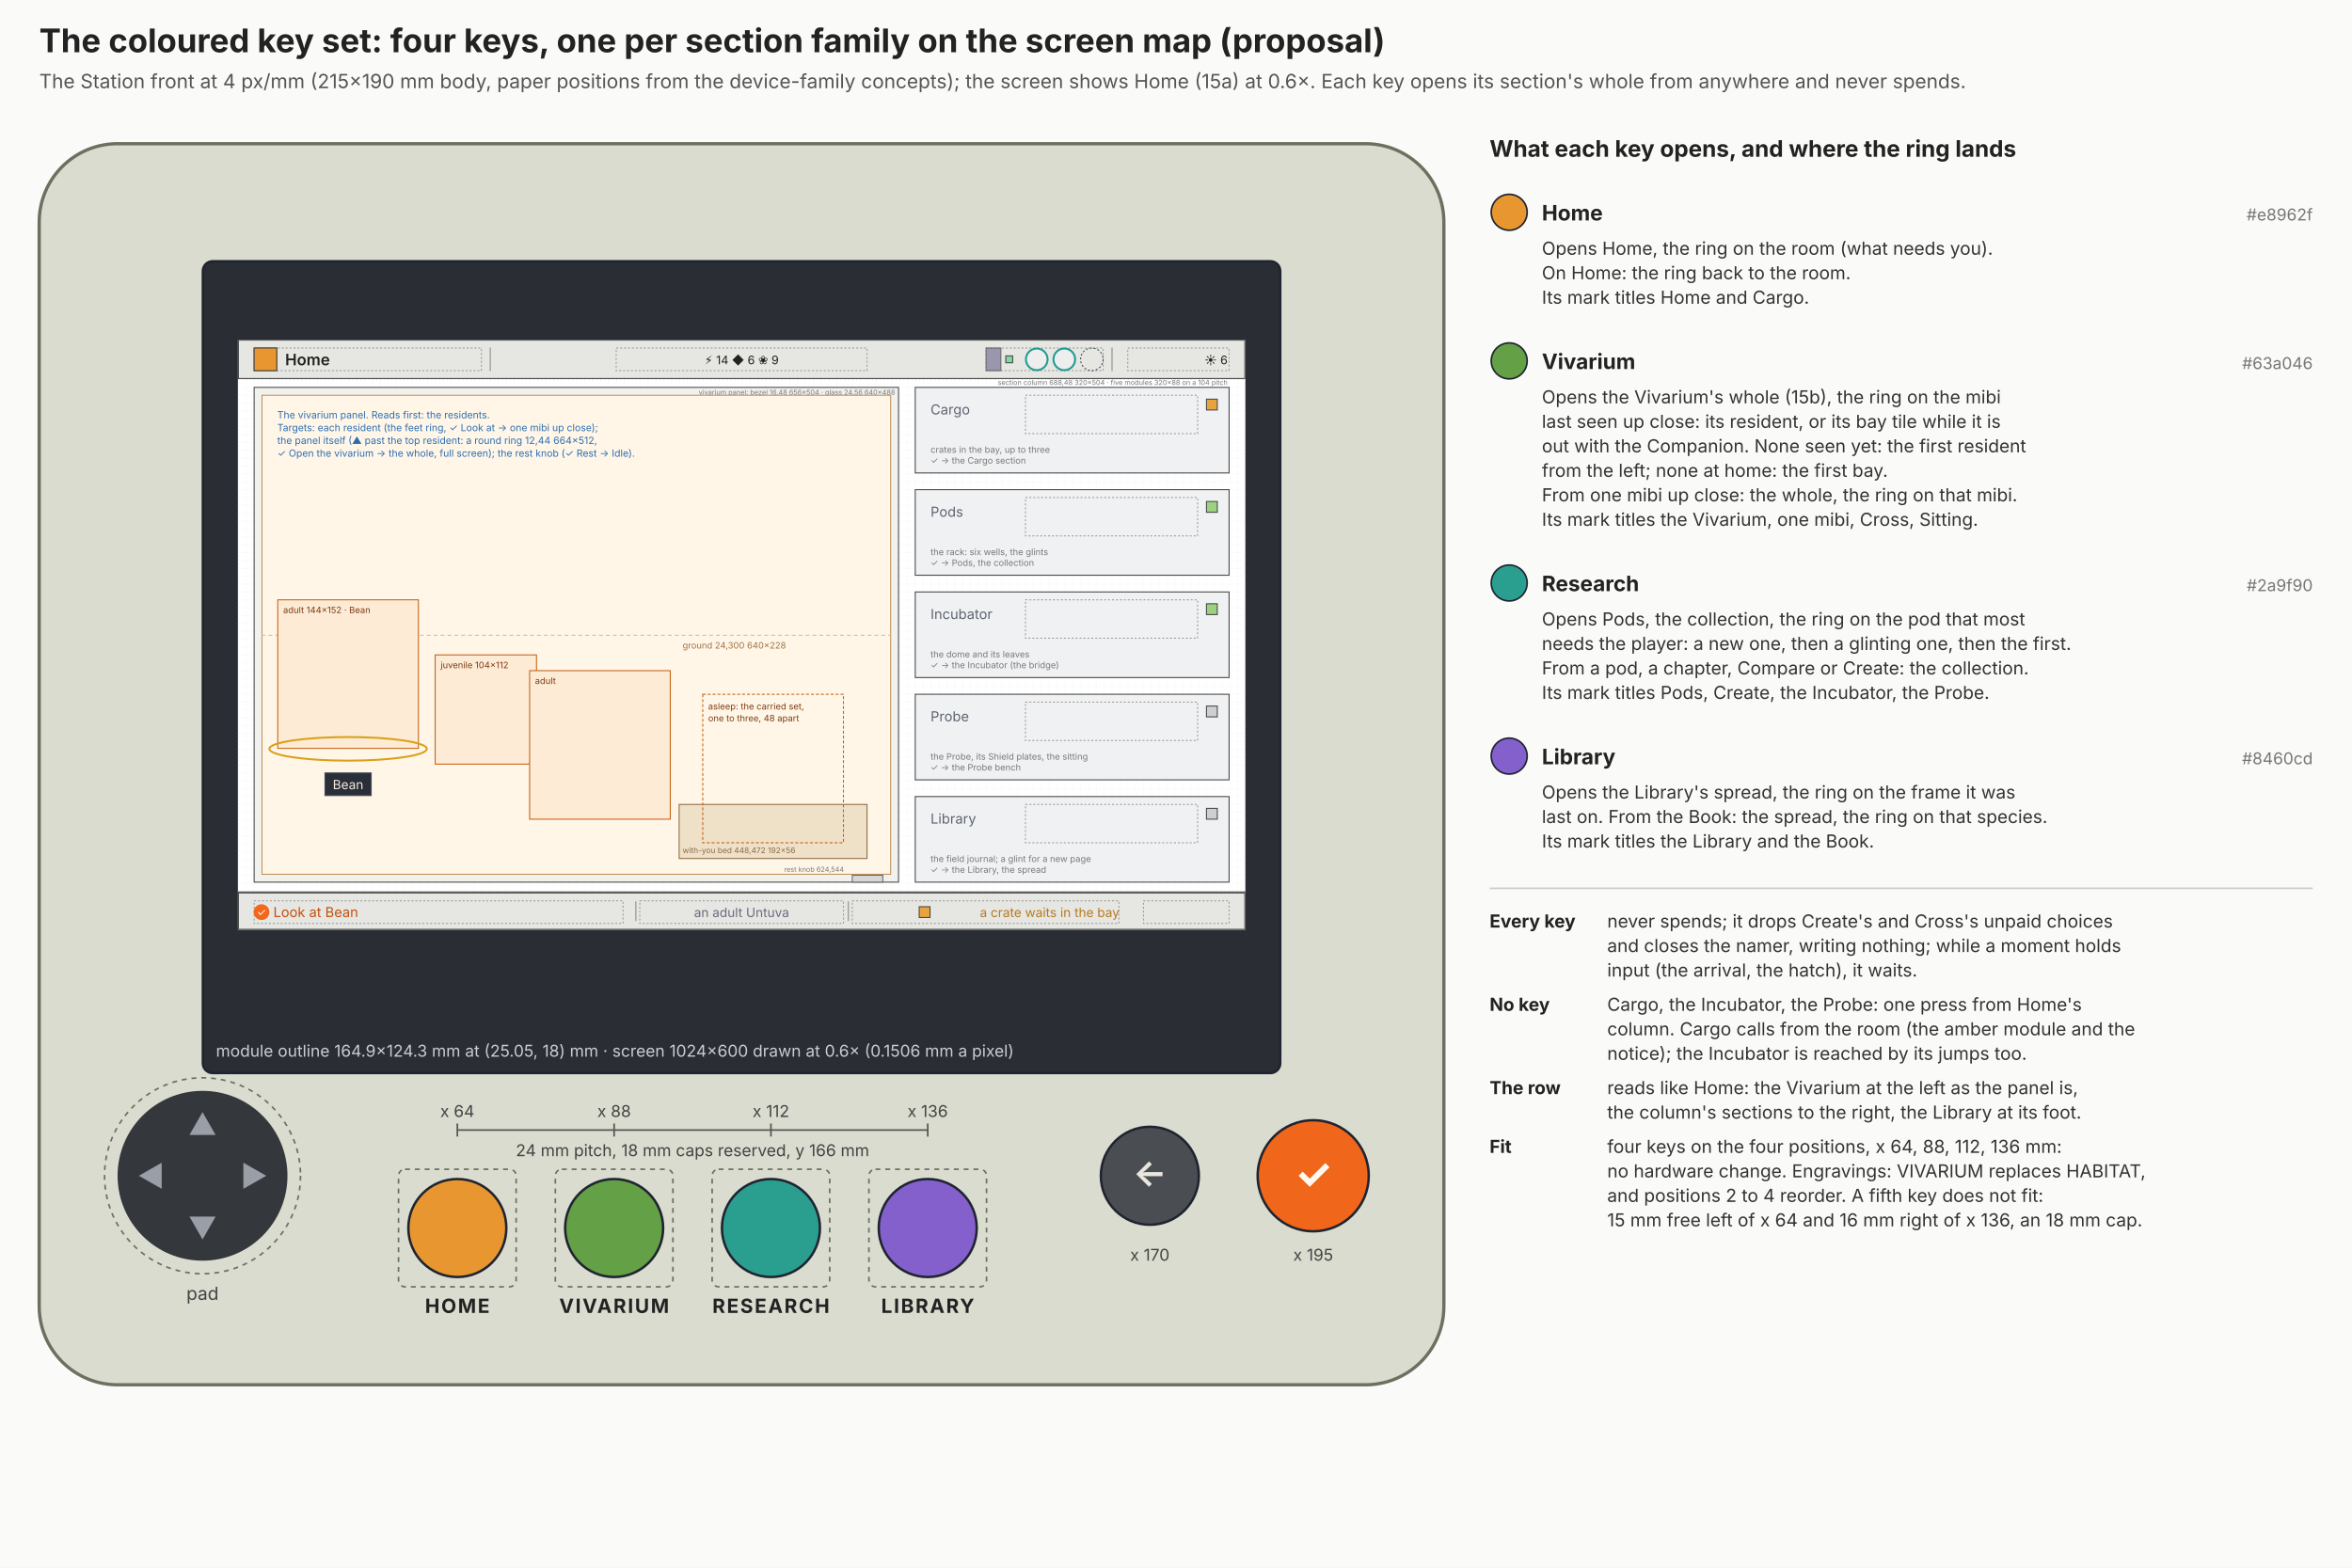
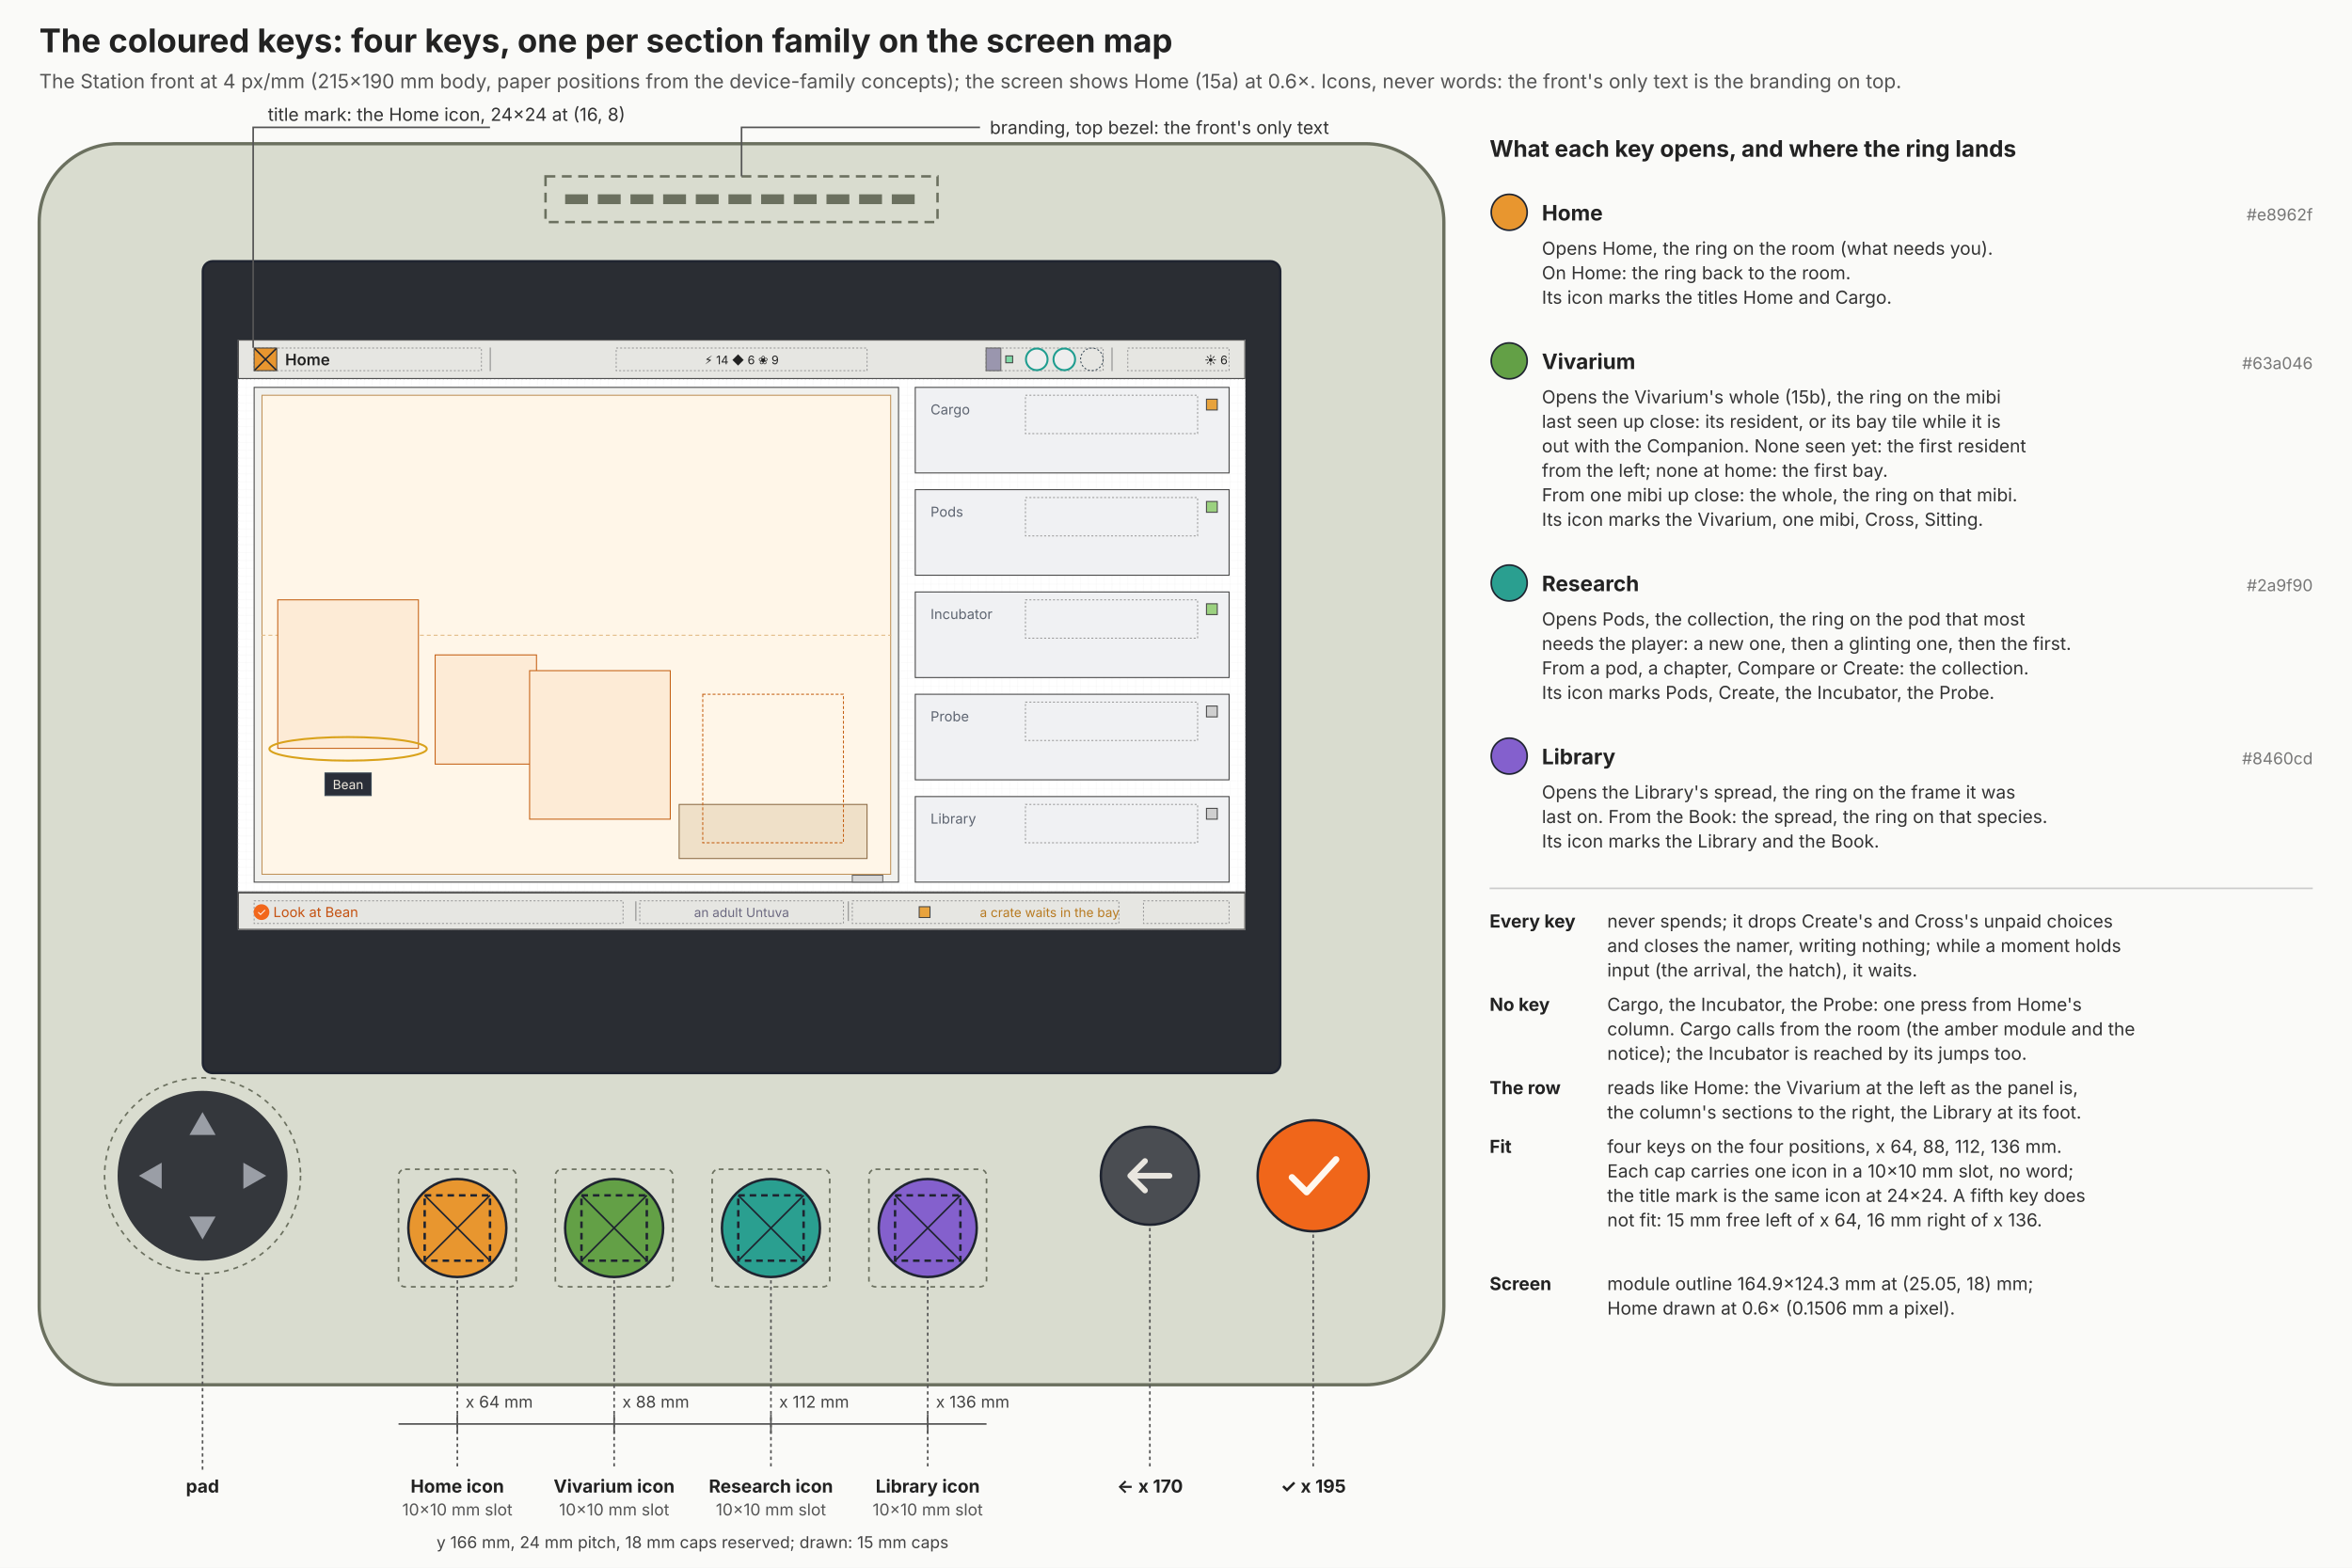
<svg xmlns="http://www.w3.org/2000/svg" viewBox="0 0 1440 960" width="1440" height="960" font-family="Inter, ui-sans-serif, system-ui, sans-serif">
  <rect width="1440" height="960" fill="#fafaf8" />
-   <text x="24" y="32" font-size="20" fill="#222" font-weight="700">The coloured key set: four keys, one per section family on the screen map (proposal)</text>
-   <text x="24" y="54" font-size="12" fill="#555">The Station front at 4 px/mm (215×190 mm body, paper positions from the device-family concepts); the screen shows Home (15a) at 0.6×. Each key opens its section's whole from anywhere and never spends.</text>
+   <text x="24" y="32" font-size="20" fill="#222" font-weight="700">The coloured keys: four keys, one per section family on the screen map</text>
+   <text x="24" y="54" font-size="12" fill="#555">The Station front at 4 px/mm (215×190 mm body, paper positions from the device-family concepts); the screen shows Home (15a) at 0.6×. Icons, never words: the front's only text is the branding on top.</text>
  <rect x="24" y="88" width="860" height="760" rx="48" fill="#d9dccf" stroke="#6b705f" stroke-width="2" />
  <rect x="124.2" y="160" width="659.6" height="497.1" rx="6" fill="#2a2d33" stroke="#1f2430" stroke-width="1.5" />
  <svg x="145.6" y="208.0" width="616.9" height="361.4" viewBox="0 0 1024 600">
    <defs>
      <pattern id="g8h" width="8" height="8" patternUnits="userSpaceOnUse">
        <path d="M8 0H0V8" fill="none" stroke="#efefef" stroke-width="0.5" />
      </pattern>
    </defs>
    <rect width="1024" height="600" fill="#ffffff" />
    <rect width="1024" height="600" fill="url(#g8h)" />
    <rect x="0.5" y="40.5" width="1023" height="521" fill="none" stroke="#ddd" stroke-width="1" stroke-dasharray="1 3" />
    <rect x="16.5" y="48.5" width="655" height="503" fill="#f1f1ee" stroke="#444" stroke-width="1" />
-     <text x="668" y="56" font-size="7" fill="#777" text-anchor="end">vivarium panel: bezel 16,48 656×504 · glass 24,56 640×488</text>
    <rect x="24.5" y="56.5" width="639" height="487" fill="#fff6e8" stroke="#bf9157" stroke-width="1" />
    <line x1="24" y1="300.5" x2="664" y2="300.5" stroke="#e0b880" stroke-dasharray="4 3" />
-     <text x="452" y="314" font-size="9" fill="#a07040">ground 24,300 640×228</text>
-     <text x="40" y="80" font-size="10" fill="#2b6cb0">The vivarium panel. Reads first: the residents.</text>
-     <text x="40" y="93" font-size="10" fill="#2b6cb0">Targets: each resident (the feet ring, ✓ Look at → one mibi up close);</text>
-     <text x="40" y="106" font-size="10" fill="#2b6cb0">the panel itself (▲ past the top resident: a round ring 12,44 664×512,</text>
-     <text x="40" y="119" font-size="10" fill="#2b6cb0">✓ Open the vivarium → the whole, full screen); the rest knob (✓ Rest → Idle).</text>
    <rect x="40.5" y="264.5" width="143" height="151" fill="#fdebd6" stroke="#c45f12" stroke-width="1" />
-     <text x="46" y="278" font-size="9" fill="#7d3a10">adult 144×152 · Bean</text>
    <ellipse cx="112" cy="416" rx="80" ry="12" fill="none" stroke="#d9a21b" stroke-width="2" />
    <rect x="88.5" y="440.5" width="47" height="23" fill="#2a2e38" stroke="#3c4b57" stroke-width="1" />
    <text x="112" y="457" font-size="13" fill="#f1ebdf" text-anchor="middle">Bean</text>
    <rect x="200.5" y="320.5" width="103" height="111" fill="#fdebd6" stroke="#c45f12" stroke-width="1" />
-     <text x="206" y="334" font-size="9" fill="#7d3a10">juvenile 104×112</text>
    <rect x="296.5" y="336.5" width="143" height="151" fill="#fdebd6" stroke="#c45f12" stroke-width="1" />
-     <text x="302" y="350" font-size="9" fill="#7d3a10">adult</text>
    <rect x="448.5" y="472.5" width="191" height="55" fill="#efe0c8" stroke="#8a6a44" stroke-width="1" />
    <rect x="472.5" y="360.5" width="143" height="151" fill="none" stroke="#c45f12" stroke-width="1" stroke-dasharray="3 2" />
-     <text x="478" y="376" font-size="9" fill="#7d3a10">asleep: the carried set,</text>
-     <text x="478" y="388" font-size="9" fill="#7d3a10">one to three, 48 apart</text>
-     <text x="452" y="522" font-size="8" fill="#8a6a44">with-you bed 448,472 192×56</text>
    <rect x="624.5" y="544.5" width="31" height="7" fill="#d8d8d8" stroke="#666" stroke-width="1" />
-     <text x="616" y="541" font-size="7" fill="#777" text-anchor="end">rest knob 624,544</text>
    <rect x="688.5" y="48.5" width="319" height="87" fill="#f0f1f3" stroke="#444" stroke-width="1" />
    <text x="704" y="76" font-size="14" fill="#5d6470">Cargo</text>
    <rect x="984.5" y="60.5" width="11" height="11" fill="#e8a33d" stroke="#444" stroke-width="1" />
    <rect x="800.5" y="56.5" width="175" height="39" fill="none" stroke="#999" stroke-width="1" stroke-dasharray="2 2" />
-     <text x="704" y="115" font-size="9" fill="#777">crates in the bay, up to three</text>
-     <text x="704" y="126" font-size="9" fill="#777">✓ → the Cargo section</text>
    <rect x="688.5" y="152.5" width="319" height="87" fill="#f0f1f3" stroke="#444" stroke-width="1" />
    <text x="704" y="180" font-size="14" fill="#5d6470">Pods</text>
    <rect x="984.5" y="164.5" width="11" height="11" fill="#9bd17f" stroke="#444" stroke-width="1" />
    <rect x="800.5" y="160.5" width="175" height="39" fill="none" stroke="#999" stroke-width="1" stroke-dasharray="2 2" />
-     <text x="704" y="219" font-size="9" fill="#777">the rack: six wells, the glints</text>
-     <text x="704" y="230" font-size="9" fill="#777">✓ → Pods, the collection</text>
    <rect x="688.5" y="256.5" width="319" height="87" fill="#f0f1f3" stroke="#444" stroke-width="1" />
    <text x="704" y="284" font-size="14" fill="#5d6470">Incubator</text>
    <rect x="984.5" y="268.5" width="11" height="11" fill="#9bd17f" stroke="#444" stroke-width="1" />
    <rect x="800.5" y="264.5" width="175" height="39" fill="none" stroke="#999" stroke-width="1" stroke-dasharray="2 2" />
-     <text x="704" y="323" font-size="9" fill="#777">the dome and its leaves</text>
-     <text x="704" y="334" font-size="9" fill="#777">✓ → the Incubator (the bridge)</text>
    <rect x="688.5" y="360.5" width="319" height="87" fill="#f0f1f3" stroke="#444" stroke-width="1" />
    <text x="704" y="388" font-size="14" fill="#5d6470">Probe</text>
    <rect x="984.5" y="372.5" width="11" height="11" fill="#cfcfcf" stroke="#444" stroke-width="1" />
    <rect x="800.5" y="368.5" width="175" height="39" fill="none" stroke="#999" stroke-width="1" stroke-dasharray="2 2" />
-     <text x="704" y="427" font-size="9" fill="#777">the Probe, its Shield plates, the sitting</text>
-     <text x="704" y="438" font-size="9" fill="#777">✓ → the Probe bench</text>
    <rect x="688.5" y="464.5" width="319" height="87" fill="#f0f1f3" stroke="#444" stroke-width="1" />
    <text x="704" y="492" font-size="14" fill="#5d6470">Library</text>
    <rect x="984.5" y="476.5" width="11" height="11" fill="#cfcfcf" stroke="#444" stroke-width="1" />
    <rect x="800.5" y="472.5" width="175" height="39" fill="none" stroke="#999" stroke-width="1" stroke-dasharray="2 2" />
-     <text x="704" y="531" font-size="9" fill="#777">the field journal; a glint for a new page</text>
-     <text x="704" y="542" font-size="9" fill="#777">✓ → the Library, the spread</text>
-     <text x="1006" y="46" font-size="7" fill="#777" text-anchor="end">section column 688,48 320×504 · five modules 320×88 on a 104 pitch</text>
    <rect x="0.5" y="0.5" width="1023" height="39" fill="#e6e6e2" stroke="#444" stroke-width="1" />
    <rect x="16.5" y="8.5" width="231" height="23" fill="none" stroke="#999" stroke-width="1" stroke-dasharray="2 2" />
-     <rect x="16.5" y="8.5" width="23" height="23" fill="#dcdcdc" stroke="#666" stroke-width="1" />
    <text x="48" y="26" font-size="16" fill="#222" font-weight="600">Home</text>
    <line x1="256.5" y1="8" x2="256.5" y2="32" stroke="#888" />
    <line x1="888.5" y1="8" x2="888.5" y2="32" stroke="#888" />
    <rect x="384.5" y="8.5" width="255" height="23" fill="none" stroke="#999" stroke-width="1" stroke-dasharray="2 2" />
    <text x="512" y="25" font-size="12" fill="#222" text-anchor="middle">⚡ 14   ◆ 6   ❀ 9</text>
    <rect x="760.5" y="8.5" width="119" height="23" fill="none" stroke="#999" stroke-width="1" stroke-dasharray="2 2" />
    <rect x="760.5" y="8.5" width="15" height="23" fill="#9a96ae" stroke="#666" stroke-width="1" />
    <rect x="780.5" y="16.5" width="7" height="7" fill="#7fd8a6" stroke="#444" stroke-width="1" />
    <circle cx="812" cy="20" r="11" fill="#eee" stroke="#1f9d8f" stroke-width="2" />
    <circle cx="840" cy="20" r="11" fill="#eee" stroke="#1f9d8f" stroke-width="2" />
    <circle cx="868" cy="20" r="11.5" fill="none" stroke="#3c4b57" stroke-width="1" stroke-dasharray="2 2" />
    <rect x="904.5" y="8.5" width="103" height="23" fill="none" stroke="#999" stroke-width="1" stroke-dasharray="2 2" />
    <text x="1006" y="25" font-size="12" fill="#222" text-anchor="end">☀ 6</text>
    <line x1="0" y1="561.5" x2="1024" y2="561.5" stroke="#444" stroke-width="1" />
    <rect x="0.5" y="562.5" width="1023" height="37" fill="#e6e6e2" stroke="#444" stroke-width="1" />
    <rect x="16.5" y="570.5" width="375" height="23" fill="none" stroke="#999" stroke-width="1" stroke-dasharray="2 2" />
    <rect x="408.5" y="570.5" width="207" height="23" fill="none" stroke="#999" stroke-width="1" stroke-dasharray="2 2" />
    <rect x="624.5" y="570.5" width="271" height="23" fill="none" stroke="#999" stroke-width="1" stroke-dasharray="2 2" />
    <rect x="920.5" y="570.5" width="87" height="23" fill="none" stroke="#999" stroke-width="1" stroke-dasharray="2 2" />
    <line x1="404.5" y1="571" x2="404.5" y2="591" stroke="#888" />
    <line x1="620.5" y1="571" x2="620.5" y2="591" stroke="#888" />
    <circle cx="24" cy="582" r="8" fill="#f2671b" />
    <text x="24" y="586" font-size="11" fill="#fff" text-anchor="middle">✓</text>
    <text x="36" y="587" font-size="14" fill="#c4500f">Look at Bean</text>
    <text x="512" y="587" font-size="13" fill="#6b6880" text-anchor="middle">an adult Untuva</text>
    <rect x="692.5" y="576.5" width="11" height="11" fill="#e8a33d" stroke="#444" stroke-width="1" />
    <text x="896" y="587" font-size="13" fill="#b7791f" text-anchor="end">a crate waits in the bay</text>
    <rect x="16.5" y="8.5" width="23" height="23" fill="#e8962f" stroke="#444" stroke-width="1" />
+     <path d="M17 9L39 31M39 9L17 31" stroke="#1f2430" stroke-width="1.5" />
  </svg>
-   <text x="132.2" y="647.08" font-size="10" fill="#c9ccd2">module outline 164.9×124.3 mm at (25.05, 18) mm · screen 1024×600 drawn at 0.6× (0.1506 mm a pixel)</text>
+   <rect x="334" y="108" width="240" height="28" fill="none" stroke="#6b705f" stroke-width="1.5" stroke-dasharray="6 4" />
+   <path d="M346 122H562" stroke="#6b705f" stroke-width="6" stroke-dasharray="14 6" />
+   <polyline points="454,108 454,78 600,78" fill="none" stroke="#555" stroke-width="1" />
+   <text x="606" y="82" font-size="11" fill="#333">branding, top bezel: the front's only text</text>
+   <polyline points="155,213 155,78 300,78" fill="none" stroke="#555" stroke-width="1" />
+   <text x="164" y="74" font-size="11" fill="#333">title mark: the Home icon, 24×24 at (16, 8)</text>
+   <line x1="244" y1="872" x2="604" y2="872" stroke="#555" stroke-width="1" />
+   <line x1="280" y1="772" x2="280" y2="900" stroke="#555" stroke-width="1" stroke-dasharray="2 2" />
+   <line x1="280" y1="866" x2="280" y2="878" stroke="#555" stroke-width="1" />
+   <line x1="376" y1="772" x2="376" y2="900" stroke="#555" stroke-width="1" stroke-dasharray="2 2" />
+   <line x1="376" y1="866" x2="376" y2="878" stroke="#555" stroke-width="1" />
+   <line x1="472" y1="772" x2="472" y2="900" stroke="#555" stroke-width="1" stroke-dasharray="2 2" />
+   <line x1="472" y1="866" x2="472" y2="878" stroke="#555" stroke-width="1" />
+   <line x1="568" y1="772" x2="568" y2="900" stroke="#555" stroke-width="1" stroke-dasharray="2 2" />
+   <line x1="568" y1="866" x2="568" y2="878" stroke="#555" stroke-width="1" />
+   <text x="280" y="862" font-size="10" fill="#444" text-anchor="start" dx="5">x 64 mm</text>
+   <text x="280" y="914" font-size="11" fill="#222" text-anchor="middle" font-weight="700">Home icon</text>
+   <text x="280" y="928" font-size="10" fill="#555" text-anchor="middle">10×10 mm slot</text>
+   <text x="376" y="862" font-size="10" fill="#444" text-anchor="start" dx="5">x 88 mm</text>
+   <text x="376" y="914" font-size="11" fill="#222" text-anchor="middle" font-weight="700">Vivarium icon</text>
+   <text x="376" y="928" font-size="10" fill="#555" text-anchor="middle">10×10 mm slot</text>
+   <text x="472" y="862" font-size="10" fill="#444" text-anchor="start" dx="5">x 112 mm</text>
+   <text x="472" y="914" font-size="11" fill="#222" text-anchor="middle" font-weight="700">Research icon</text>
+   <text x="472" y="928" font-size="10" fill="#555" text-anchor="middle">10×10 mm slot</text>
+   <text x="568" y="862" font-size="10" fill="#444" text-anchor="start" dx="5">x 136 mm</text>
+   <text x="568" y="914" font-size="11" fill="#222" text-anchor="middle" font-weight="700">Library icon</text>
+   <text x="568" y="928" font-size="10" fill="#555" text-anchor="middle">10×10 mm slot</text>
+   <text x="424" y="948" font-size="10" fill="#444" text-anchor="middle">y 166 mm, 24 mm pitch, 18 mm caps reserved; drawn: 15 mm caps</text>
+   <line x1="124" y1="782" x2="124" y2="900" stroke="#555" stroke-width="1" stroke-dasharray="2 2" />
+   <text x="124" y="914" font-size="11" fill="#222" text-anchor="middle" font-weight="700">pad</text>
+   <line x1="704" y1="752" x2="704" y2="900" stroke="#555" stroke-width="1" stroke-dasharray="2 2" />
+   <text x="704" y="914" font-size="11" fill="#222" text-anchor="middle" font-weight="700">← x 170</text>
+   <line x1="804" y1="752" x2="804" y2="900" stroke="#555" stroke-width="1" stroke-dasharray="2 2" />
+   <text x="804" y="914" font-size="11" fill="#222" text-anchor="middle" font-weight="700">✓ x 195</text>
+   <text x="912" y="790" font-size="11" fill="#222" font-weight="700">Screen</text>
+   <text x="984" y="790" font-size="11" fill="#333">module outline 164.9×124.3 mm at (25.05, 18) mm;</text>
+   <text x="984" y="805" font-size="11" fill="#333">Home drawn at 0.6× (0.1506 mm a pixel).</text>
  <circle cx="124" cy="720" r="60" fill="none" stroke="#6b705f" stroke-width="1" stroke-dasharray="3 3" />
  <circle cx="124" cy="720" r="52" fill="#34373c" />
  <path transform="translate(124,690) rotate(0)" d="M0 -9L8 5H-8z" fill="#9a9ea6" />
  <path transform="translate(154,720) rotate(90)" d="M0 -9L8 5H-8z" fill="#9a9ea6" />
  <path transform="translate(124,750) rotate(180)" d="M0 -9L8 5H-8z" fill="#9a9ea6" />
  <path transform="translate(94,720) rotate(270)" d="M0 -9L8 5H-8z" fill="#9a9ea6" />
-   <text x="124" y="796" font-size="11" fill="#444" text-anchor="middle">pad</text>
  <rect x="244" y="716" width="72" height="72" rx="4" fill="none" stroke="#6b705f" stroke-width="1" stroke-dasharray="3 3" />
  <circle cx="280" cy="752" r="30" fill="#e8962f" stroke="#1f2430" stroke-width="1.5" />
-   <text x="280" y="804" font-size="12" fill="#222" text-anchor="middle" font-weight="700" letter-spacing="0.08em">HOME</text>
  <rect x="340" y="716" width="72" height="72" rx="4" fill="none" stroke="#6b705f" stroke-width="1" stroke-dasharray="3 3" />
  <circle cx="376" cy="752" r="30" fill="#63a046" stroke="#1f2430" stroke-width="1.5" />
-   <text x="376" y="804" font-size="12" fill="#222" text-anchor="middle" font-weight="700" letter-spacing="0.08em">VIVARIUM</text>
  <rect x="436" y="716" width="72" height="72" rx="4" fill="none" stroke="#6b705f" stroke-width="1" stroke-dasharray="3 3" />
  <circle cx="472" cy="752" r="30" fill="#2a9f90" stroke="#1f2430" stroke-width="1.5" />
-   <text x="472" y="804" font-size="12" fill="#222" text-anchor="middle" font-weight="700" letter-spacing="0.08em">RESEARCH</text>
  <rect x="532" y="716" width="72" height="72" rx="4" fill="none" stroke="#6b705f" stroke-width="1" stroke-dasharray="3 3" />
  <circle cx="568" cy="752" r="30" fill="#8460cd" stroke="#1f2430" stroke-width="1.5" />
-   <text x="568" y="804" font-size="12" fill="#222" text-anchor="middle" font-weight="700" letter-spacing="0.08em">LIBRARY</text>
-   <line x1="280" y1="692" x2="568" y2="692" stroke="#555" stroke-width="1" />
-   <line x1="280" y1="688" x2="280" y2="696" stroke="#555" stroke-width="1" />
-   <text x="280" y="684" font-size="10" fill="#444" text-anchor="middle">x 64</text>
-   <line x1="376" y1="688" x2="376" y2="696" stroke="#555" stroke-width="1" />
-   <text x="376" y="684" font-size="10" fill="#444" text-anchor="middle">x 88</text>
-   <line x1="472" y1="688" x2="472" y2="696" stroke="#555" stroke-width="1" />
-   <text x="472" y="684" font-size="10" fill="#444" text-anchor="middle">x 112</text>
-   <line x1="568" y1="688" x2="568" y2="696" stroke="#555" stroke-width="1" />
-   <text x="568" y="684" font-size="10" fill="#444" text-anchor="middle">x 136</text>
-   <text x="424" y="708" font-size="10" fill="#444" text-anchor="middle">24 mm pitch, 18 mm caps reserved, y 166 mm</text>
+   <rect x="260" y="732" width="40" height="40" fill="none" stroke="#1f2430" stroke-width="1.5" stroke-dasharray="4 3" />
+   <path d="M260 732L300 772M300 732L260 772" stroke="#1f2430" stroke-width="1" />
+   <rect x="356" y="732" width="40" height="40" fill="none" stroke="#1f2430" stroke-width="1.5" stroke-dasharray="4 3" />
+   <path d="M356 732L396 772M396 732L356 772" stroke="#1f2430" stroke-width="1" />
+   <rect x="452" y="732" width="40" height="40" fill="none" stroke="#1f2430" stroke-width="1.5" stroke-dasharray="4 3" />
+   <path d="M452 732L492 772M492 732L452 772" stroke="#1f2430" stroke-width="1" />
+   <rect x="548" y="732" width="40" height="40" fill="none" stroke="#1f2430" stroke-width="1.5" stroke-dasharray="4 3" />
+   <path d="M548 732L588 772M588 732L548 772" stroke="#1f2430" stroke-width="1" />
  <circle cx="704" cy="720" r="30" fill="#4a4d52" stroke="#1f2430" stroke-width="1.5" />
-   <text x="704" y="726" font-size="22" fill="#e9e6df" text-anchor="middle" font-weight="700">←</text>
+   <path d="M716 720H692M701 711L692 720L701 729" fill="none" stroke="#e9e6df" stroke-width="3.5" stroke-linecap="round" stroke-linejoin="round" />
  <circle cx="804" cy="720" r="34" fill="#f0661a" stroke="#1f2430" stroke-width="1.5" />
-   <text x="804" y="728" font-size="26" fill="#fff8ef" text-anchor="middle" font-weight="700">✓</text>
-   <text x="704" y="772" font-size="10" fill="#444" text-anchor="middle">x 170</text>
-   <text x="804" y="772" font-size="10" fill="#444" text-anchor="middle">x 195</text>
+   <path d="M791 721L800 730L818 710" fill="none" stroke="#fff8ef" stroke-width="4" stroke-linecap="round" stroke-linejoin="round" />
  <text x="912" y="96" font-size="14" fill="#222" font-weight="700">What each key opens, and where the ring lands</text>
  <circle cx="924" cy="130" r="11" fill="#e8962f" stroke="#1f2430" stroke-width="1" />
  <text x="944" y="135" font-size="13" fill="#222" font-weight="700">Home</text>
  <text x="1416" y="135" font-size="10" fill="#777" text-anchor="end">#e8962f</text>
  <text x="944" y="156" font-size="11" fill="#333">Opens Home, the ring on the room (what needs you).</text>
  <text x="944" y="171" font-size="11" fill="#333">On Home: the ring back to the room.</text>
-   <text x="944" y="186" font-size="11" fill="#333">Its mark titles Home and Cargo.</text>
+   <text x="944" y="186" font-size="11" fill="#333">Its icon marks the titles Home and Cargo.</text>
  <circle cx="924" cy="221" r="11" fill="#63a046" stroke="#1f2430" stroke-width="1" />
  <text x="944" y="226" font-size="13" fill="#222" font-weight="700">Vivarium</text>
  <text x="1416" y="226" font-size="10" fill="#777" text-anchor="end">#63a046</text>
  <text x="944" y="247" font-size="11" fill="#333">Opens the Vivarium's whole (15b), the ring on the mibi</text>
  <text x="944" y="262" font-size="11" fill="#333">last seen up close: its resident, or its bay tile while it is</text>
  <text x="944" y="277" font-size="11" fill="#333">out with the Companion. None seen yet: the first resident</text>
  <text x="944" y="292" font-size="11" fill="#333">from the left; none at home: the first bay.</text>
  <text x="944" y="307" font-size="11" fill="#333">From one mibi up close: the whole, the ring on that mibi.</text>
-   <text x="944" y="322" font-size="11" fill="#333">Its mark titles the Vivarium, one mibi, Cross, Sitting.</text>
+   <text x="944" y="322" font-size="11" fill="#333">Its icon marks the Vivarium, one mibi, Cross, Sitting.</text>
  <circle cx="924" cy="357" r="11" fill="#2a9f90" stroke="#1f2430" stroke-width="1" />
  <text x="944" y="362" font-size="13" fill="#222" font-weight="700">Research</text>
  <text x="1416" y="362" font-size="10" fill="#777" text-anchor="end">#2a9f90</text>
  <text x="944" y="383" font-size="11" fill="#333">Opens Pods, the collection, the ring on the pod that most</text>
  <text x="944" y="398" font-size="11" fill="#333">needs the player: a new one, then a glinting one, then the first.</text>
  <text x="944" y="413" font-size="11" fill="#333">From a pod, a chapter, Compare or Create: the collection.</text>
-   <text x="944" y="428" font-size="11" fill="#333">Its mark titles Pods, Create, the Incubator, the Probe.</text>
+   <text x="944" y="428" font-size="11" fill="#333">Its icon marks Pods, Create, the Incubator, the Probe.</text>
  <circle cx="924" cy="463" r="11" fill="#8460cd" stroke="#1f2430" stroke-width="1" />
  <text x="944" y="468" font-size="13" fill="#222" font-weight="700">Library</text>
  <text x="1416" y="468" font-size="10" fill="#777" text-anchor="end">#8460cd</text>
  <text x="944" y="489" font-size="11" fill="#333">Opens the Library's spread, the ring on the frame it was</text>
  <text x="944" y="504" font-size="11" fill="#333">last on. From the Book: the spread, the ring on that species.</text>
-   <text x="944" y="519" font-size="11" fill="#333">Its mark titles the Library and the Book.</text>
+   <text x="944" y="519" font-size="11" fill="#333">Its icon marks the Library and the Book.</text>
  <line x1="912" y1="544" x2="1416" y2="544" stroke="#ccc" />
  <text x="912" y="568" font-size="11" fill="#222" font-weight="700">Every key</text>
  <text x="984" y="568" font-size="11" fill="#333">never spends; it drops Create's and Cross's unpaid choices</text>
  <text x="984" y="583" font-size="11" fill="#333">and closes the namer, writing nothing; while a moment holds</text>
  <text x="984" y="598" font-size="11" fill="#333">input (the arrival, the hatch), it waits.</text>
  <text x="912" y="619" font-size="11" fill="#222" font-weight="700">No key</text>
  <text x="984" y="619" font-size="11" fill="#333">Cargo, the Incubator, the Probe: one press from Home's</text>
  <text x="984" y="634" font-size="11" fill="#333">column. Cargo calls from the room (the amber module and the</text>
  <text x="984" y="649" font-size="11" fill="#333">notice); the Incubator is reached by its jumps too.</text>
  <text x="912" y="670" font-size="11" fill="#222" font-weight="700">The row</text>
  <text x="984" y="670" font-size="11" fill="#333">reads like Home: the Vivarium at the left as the panel is,</text>
  <text x="984" y="685" font-size="11" fill="#333">the column's sections to the right, the Library at its foot.</text>
  <text x="912" y="706" font-size="11" fill="#222" font-weight="700">Fit</text>
-   <text x="984" y="706" font-size="11" fill="#333">four keys on the four positions, x 64, 88, 112, 136 mm:</text>
-   <text x="984" y="721" font-size="11" fill="#333">no hardware change. Engravings: VIVARIUM replaces HABITAT,</text>
-   <text x="984" y="736" font-size="11" fill="#333">and positions 2 to 4 reorder. A fifth key does not fit:</text>
-   <text x="984" y="751" font-size="11" fill="#333">15 mm free left of x 64 and 16 mm right of x 136, an 18 mm cap.</text>
+   <text x="984" y="706" font-size="11" fill="#333">four keys on the four positions, x 64, 88, 112, 136 mm.</text>
+   <text x="984" y="721" font-size="11" fill="#333">Each cap carries one icon in a 10×10 mm slot, no word;</text>
+   <text x="984" y="736" font-size="11" fill="#333">the title mark is the same icon at 24×24. A fifth key does</text>
+   <text x="984" y="751" font-size="11" fill="#333">not fit: 15 mm free left of x 64, 16 mm right of x 136.</text>
</svg>
